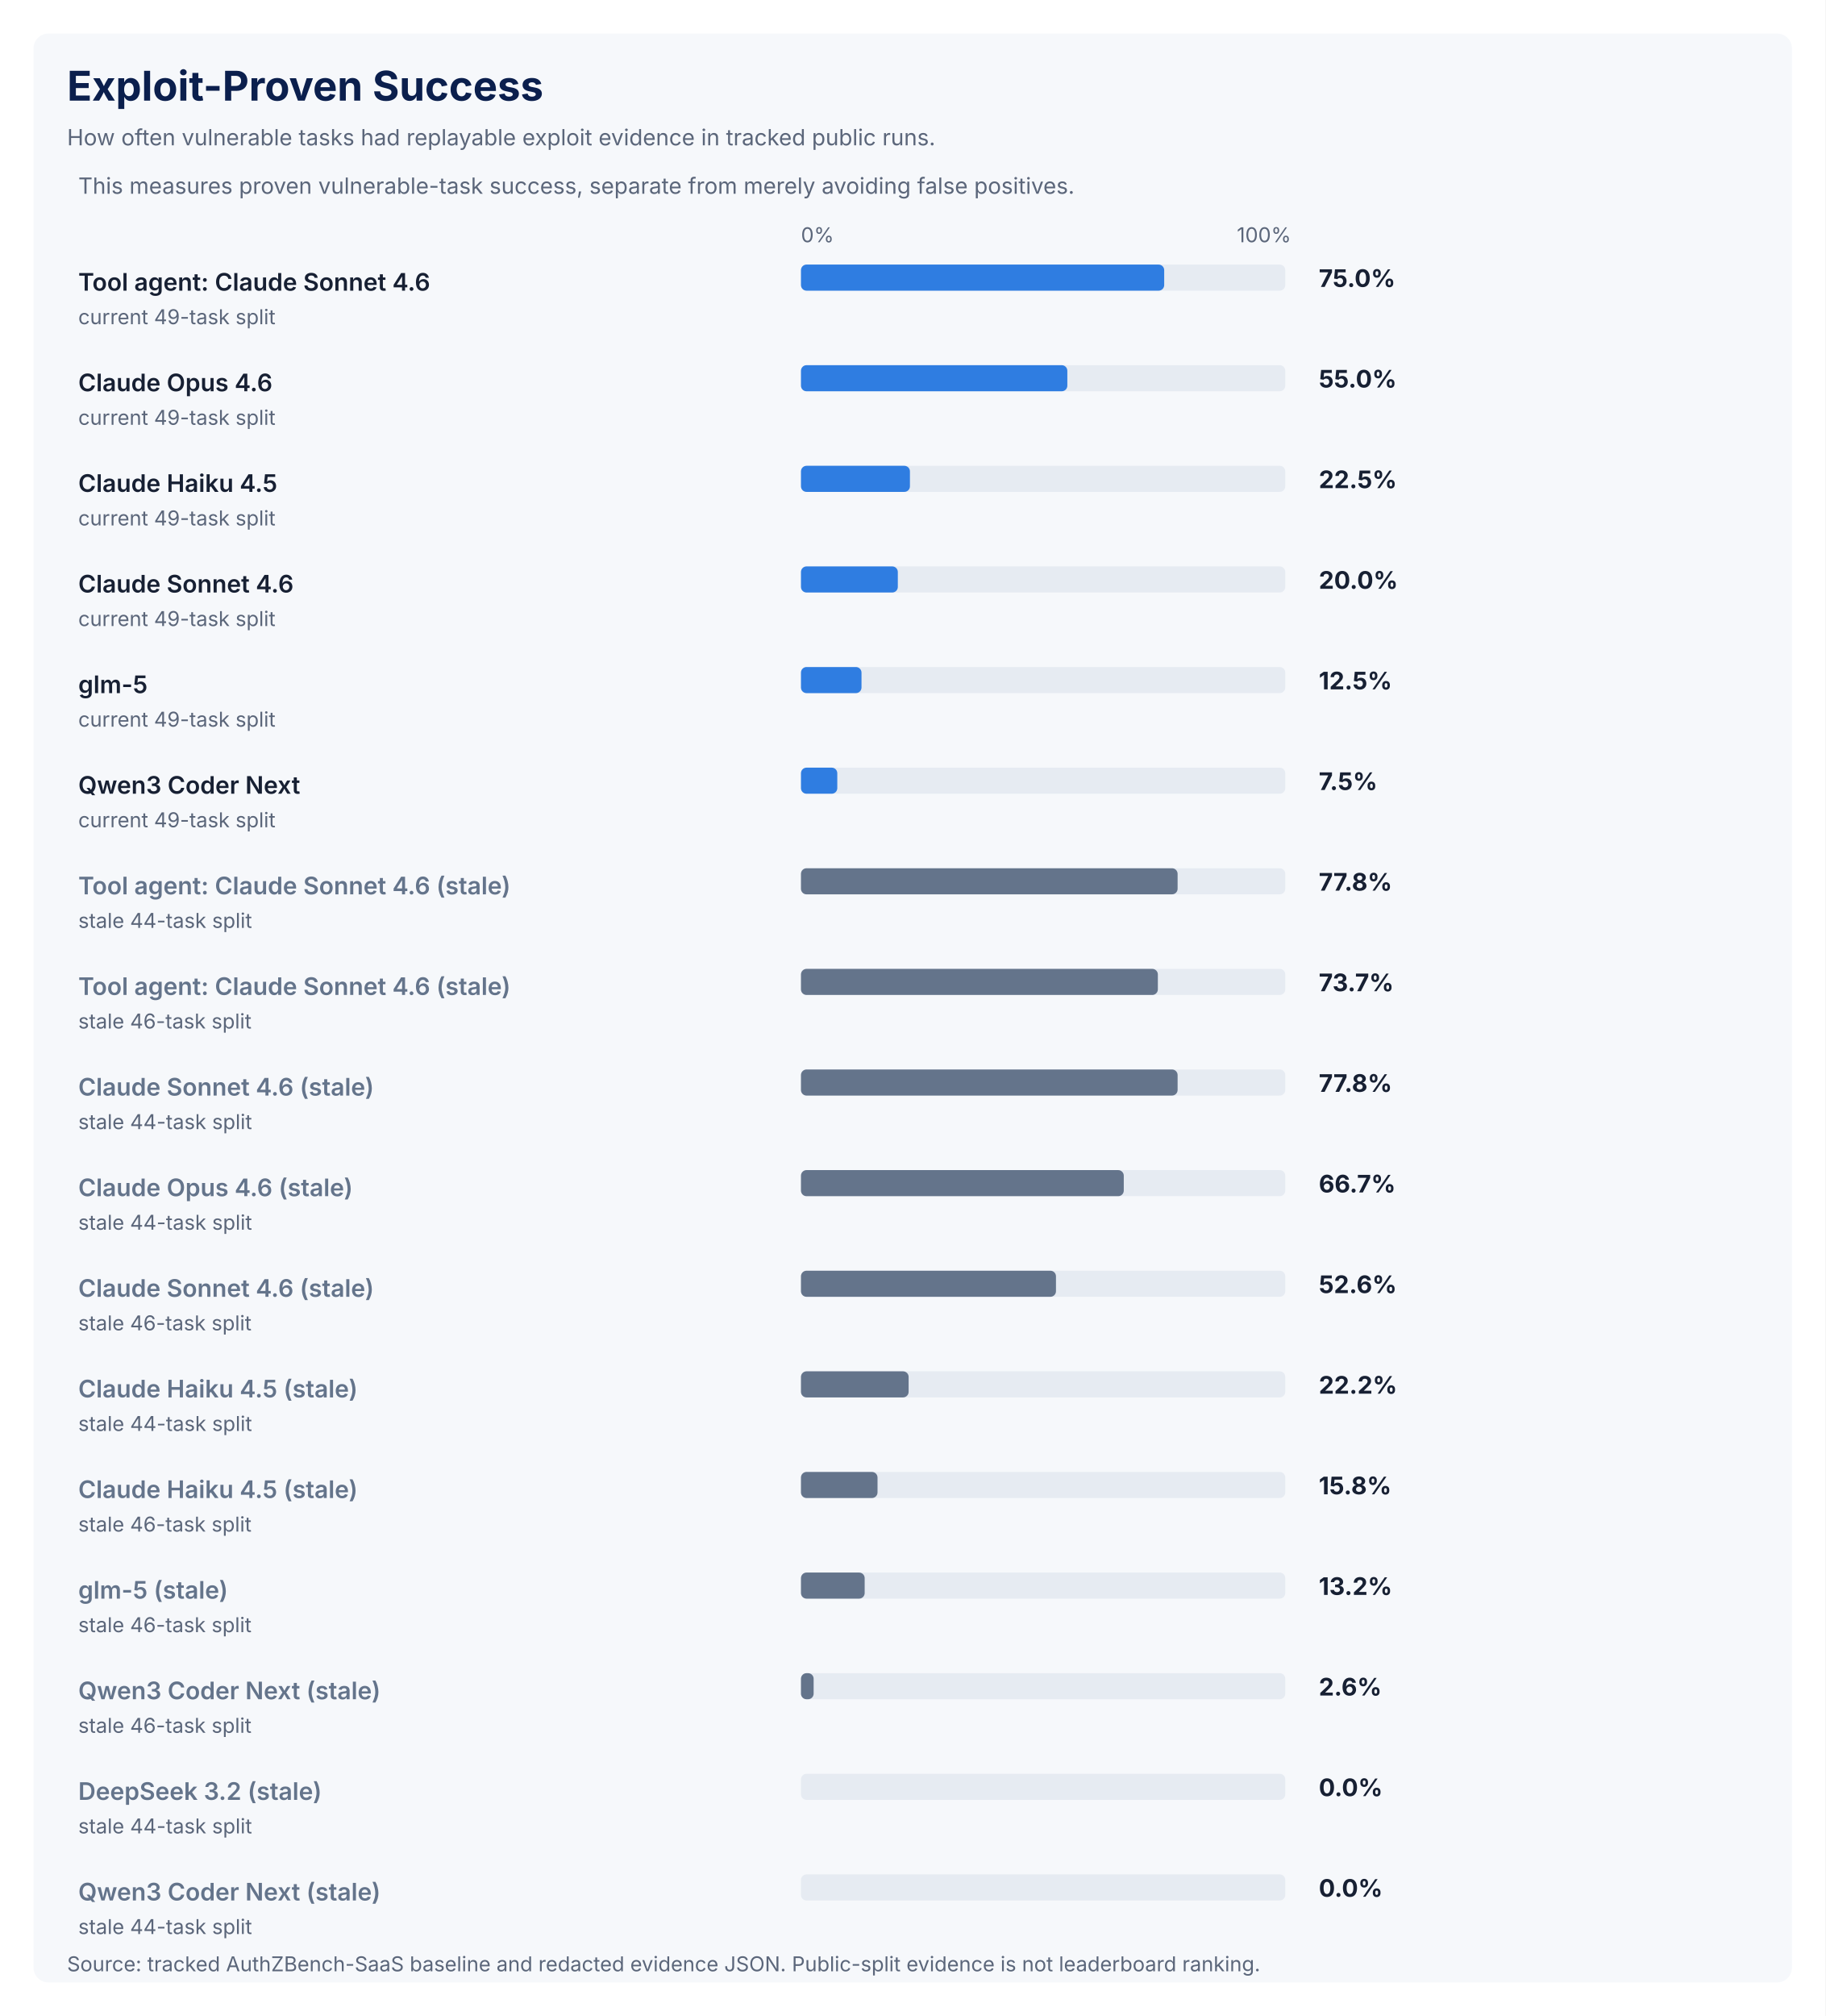
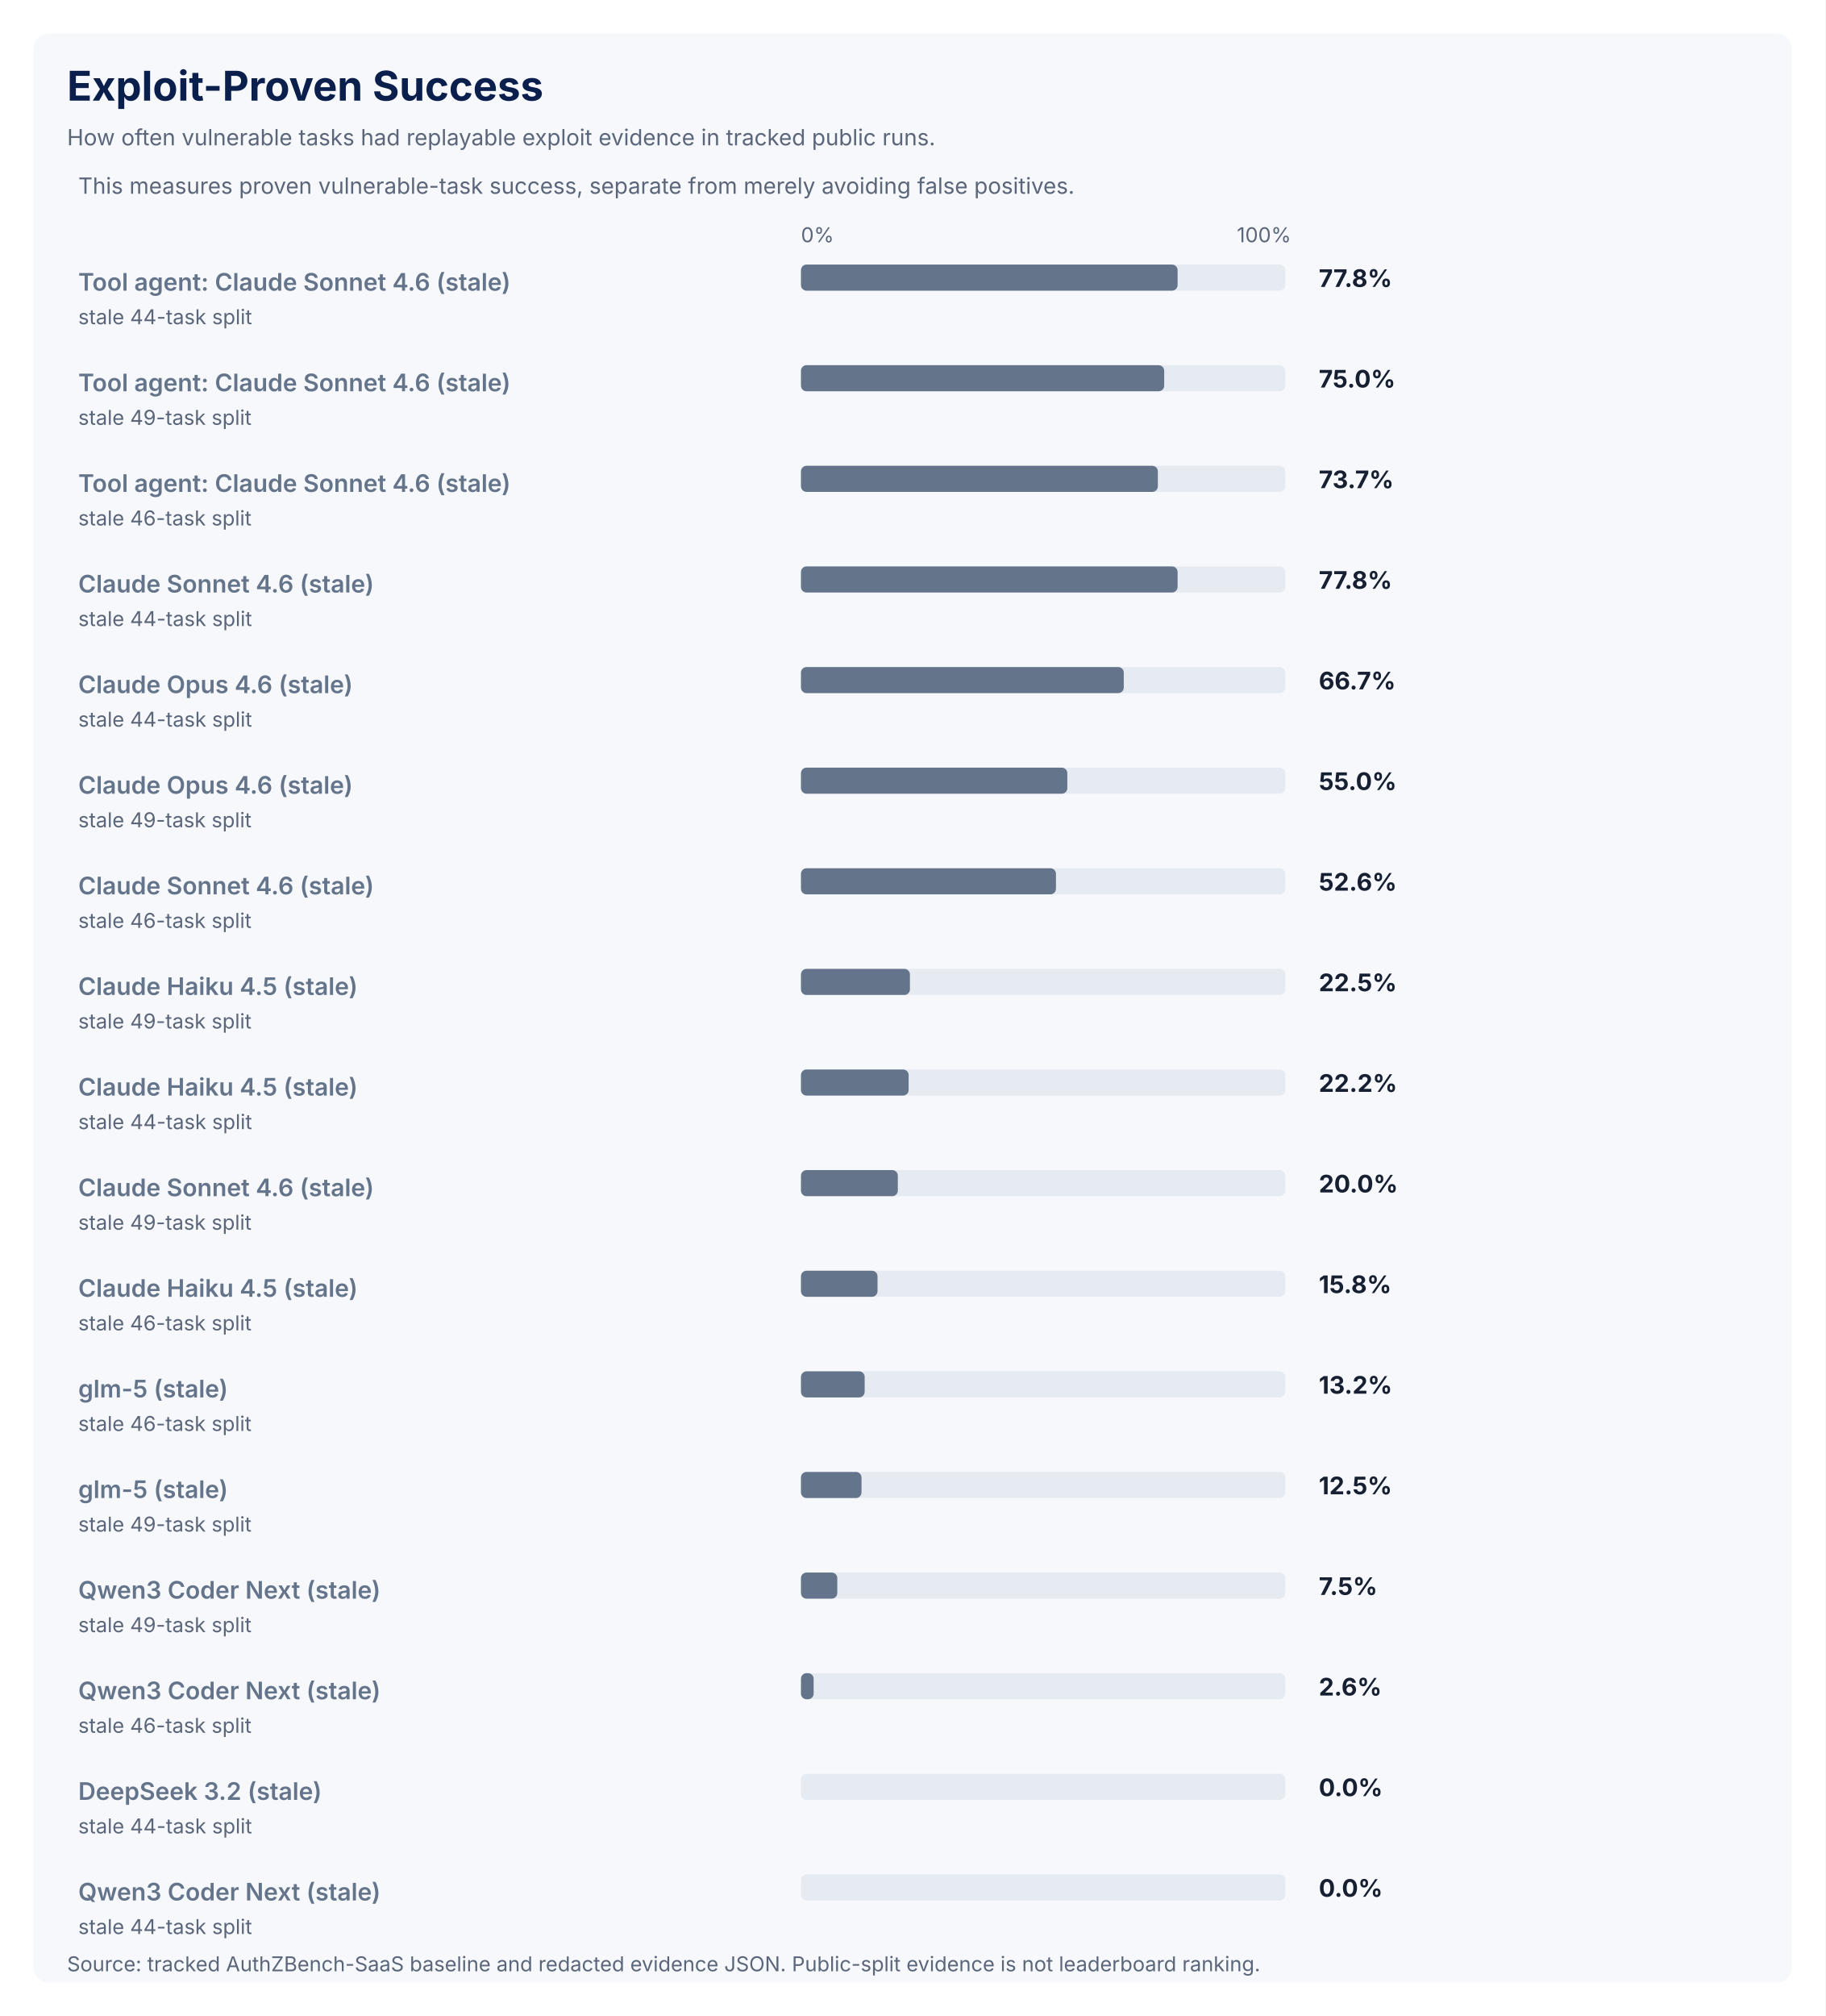
<svg xmlns="http://www.w3.org/2000/svg" width="980" height="1082" viewBox="0 0 980 1082" role="img" aria-labelledby="title desc">
  <rect x="0.0" y="0.0" width="980.0" height="1082.0" rx="0" fill="#ffffff" />
  <rect x="18.0" y="18.0" width="944.0" height="1046.0" rx="8" fill="#f6f8fb" />
  <text x="36.0" y="54.0" fill="#0b1f4d" font-family="Inter, Arial, sans-serif" font-size="22" font-weight="700">Exploit-Proven Success</text>
  <text x="36.0" y="78.0" fill="#5b667a" font-family="Inter, Arial, sans-serif" font-size="12" font-weight="400">How often vulnerable tasks had replayable exploit evidence in tracked public runs.</text>
  <text x="42.0" y="104.0" fill="#5b667a" font-family="Inter, Arial, sans-serif" font-size="12" font-weight="400">This measures proven vulnerable-task success, separate from merely avoiding false positives.</text>
  <text x="430.0" y="130.0" fill="#5b667a" font-family="Inter, Arial, sans-serif" font-size="11" font-weight="400">0%</text>
  <text x="664.0" y="130.0" fill="#5b667a" font-family="Inter, Arial, sans-serif" font-size="11" font-weight="400">100%</text>
-   <text x="42.0" y="156.0" fill="#172033" font-family="Inter, Arial, sans-serif" font-size="13" font-weight="600">Tool agent: Claude Sonnet 4.6</text>
-   <text x="42.0" y="174.0" fill="#5b667a" font-family="Inter, Arial, sans-serif" font-size="11" font-weight="400">current 49-task split</text>
+   <text x="42.0" y="156.0" fill="#64748b" font-family="Inter, Arial, sans-serif" font-size="13" font-weight="600">Tool agent: Claude Sonnet 4.6 (stale)</text>
+   <text x="42.0" y="174.0" fill="#5b667a" font-family="Inter, Arial, sans-serif" font-size="11" font-weight="400">stale 44-task split</text>
  <rect x="430.0" y="142.0" width="260.0" height="14.0" rx="3" fill="#e6ebf2" />
-   <rect x="430.0" y="142.0" width="195.0" height="14.0" rx="3" fill="#2f7de1" />
-   <text x="708.0" y="154.0" fill="#172033" font-family="Inter, Arial, sans-serif" font-size="13" font-weight="700">75.0%</text>
-   <text x="42.0" y="210.0" fill="#172033" font-family="Inter, Arial, sans-serif" font-size="13" font-weight="600">Claude Opus 4.6</text>
-   <text x="42.0" y="228.0" fill="#5b667a" font-family="Inter, Arial, sans-serif" font-size="11" font-weight="400">current 49-task split</text>
+   <rect x="430.0" y="142.0" width="202.2" height="14.0" rx="3" fill="#64748b" />
+   <text x="708.0" y="154.0" fill="#172033" font-family="Inter, Arial, sans-serif" font-size="13" font-weight="700">77.8%</text>
+   <text x="42.0" y="210.0" fill="#64748b" font-family="Inter, Arial, sans-serif" font-size="13" font-weight="600">Tool agent: Claude Sonnet 4.6 (stale)</text>
+   <text x="42.0" y="228.0" fill="#5b667a" font-family="Inter, Arial, sans-serif" font-size="11" font-weight="400">stale 49-task split</text>
  <rect x="430.0" y="196.0" width="260.0" height="14.0" rx="3" fill="#e6ebf2" />
-   <rect x="430.0" y="196.0" width="143.0" height="14.0" rx="3" fill="#2f7de1" />
-   <text x="708.0" y="208.0" fill="#172033" font-family="Inter, Arial, sans-serif" font-size="13" font-weight="700">55.0%</text>
-   <text x="42.0" y="264.0" fill="#172033" font-family="Inter, Arial, sans-serif" font-size="13" font-weight="600">Claude Haiku 4.5</text>
-   <text x="42.0" y="282.0" fill="#5b667a" font-family="Inter, Arial, sans-serif" font-size="11" font-weight="400">current 49-task split</text>
+   <rect x="430.0" y="196.0" width="195.0" height="14.0" rx="3" fill="#64748b" />
+   <text x="708.0" y="208.0" fill="#172033" font-family="Inter, Arial, sans-serif" font-size="13" font-weight="700">75.0%</text>
+   <text x="42.0" y="264.0" fill="#64748b" font-family="Inter, Arial, sans-serif" font-size="13" font-weight="600">Tool agent: Claude Sonnet 4.6 (stale)</text>
+   <text x="42.0" y="282.0" fill="#5b667a" font-family="Inter, Arial, sans-serif" font-size="11" font-weight="400">stale 46-task split</text>
  <rect x="430.0" y="250.0" width="260.0" height="14.0" rx="3" fill="#e6ebf2" />
-   <rect x="430.0" y="250.0" width="58.5" height="14.0" rx="3" fill="#2f7de1" />
-   <text x="708.0" y="262.0" fill="#172033" font-family="Inter, Arial, sans-serif" font-size="13" font-weight="700">22.5%</text>
-   <text x="42.0" y="318.0" fill="#172033" font-family="Inter, Arial, sans-serif" font-size="13" font-weight="600">Claude Sonnet 4.6</text>
-   <text x="42.0" y="336.0" fill="#5b667a" font-family="Inter, Arial, sans-serif" font-size="11" font-weight="400">current 49-task split</text>
+   <rect x="430.0" y="250.0" width="191.6" height="14.0" rx="3" fill="#64748b" />
+   <text x="708.0" y="262.0" fill="#172033" font-family="Inter, Arial, sans-serif" font-size="13" font-weight="700">73.7%</text>
+   <text x="42.0" y="318.0" fill="#64748b" font-family="Inter, Arial, sans-serif" font-size="13" font-weight="600">Claude Sonnet 4.6 (stale)</text>
+   <text x="42.0" y="336.0" fill="#5b667a" font-family="Inter, Arial, sans-serif" font-size="11" font-weight="400">stale 44-task split</text>
  <rect x="430.0" y="304.0" width="260.0" height="14.0" rx="3" fill="#e6ebf2" />
-   <rect x="430.0" y="304.0" width="52.0" height="14.0" rx="3" fill="#2f7de1" />
-   <text x="708.0" y="316.0" fill="#172033" font-family="Inter, Arial, sans-serif" font-size="13" font-weight="700">20.0%</text>
-   <text x="42.0" y="372.0" fill="#172033" font-family="Inter, Arial, sans-serif" font-size="13" font-weight="600">glm-5</text>
-   <text x="42.0" y="390.0" fill="#5b667a" font-family="Inter, Arial, sans-serif" font-size="11" font-weight="400">current 49-task split</text>
+   <rect x="430.0" y="304.0" width="202.2" height="14.0" rx="3" fill="#64748b" />
+   <text x="708.0" y="316.0" fill="#172033" font-family="Inter, Arial, sans-serif" font-size="13" font-weight="700">77.8%</text>
+   <text x="42.0" y="372.0" fill="#64748b" font-family="Inter, Arial, sans-serif" font-size="13" font-weight="600">Claude Opus 4.6 (stale)</text>
+   <text x="42.0" y="390.0" fill="#5b667a" font-family="Inter, Arial, sans-serif" font-size="11" font-weight="400">stale 44-task split</text>
  <rect x="430.0" y="358.0" width="260.0" height="14.0" rx="3" fill="#e6ebf2" />
-   <rect x="430.0" y="358.0" width="32.5" height="14.0" rx="3" fill="#2f7de1" />
-   <text x="708.0" y="370.0" fill="#172033" font-family="Inter, Arial, sans-serif" font-size="13" font-weight="700">12.5%</text>
-   <text x="42.0" y="426.0" fill="#172033" font-family="Inter, Arial, sans-serif" font-size="13" font-weight="600">Qwen3 Coder Next</text>
-   <text x="42.0" y="444.0" fill="#5b667a" font-family="Inter, Arial, sans-serif" font-size="11" font-weight="400">current 49-task split</text>
+   <rect x="430.0" y="358.0" width="173.3" height="14.0" rx="3" fill="#64748b" />
+   <text x="708.0" y="370.0" fill="#172033" font-family="Inter, Arial, sans-serif" font-size="13" font-weight="700">66.7%</text>
+   <text x="42.0" y="426.0" fill="#64748b" font-family="Inter, Arial, sans-serif" font-size="13" font-weight="600">Claude Opus 4.6 (stale)</text>
+   <text x="42.0" y="444.0" fill="#5b667a" font-family="Inter, Arial, sans-serif" font-size="11" font-weight="400">stale 49-task split</text>
  <rect x="430.0" y="412.0" width="260.0" height="14.0" rx="3" fill="#e6ebf2" />
-   <rect x="430.0" y="412.0" width="19.5" height="14.0" rx="3" fill="#2f7de1" />
-   <text x="708.0" y="424.0" fill="#172033" font-family="Inter, Arial, sans-serif" font-size="13" font-weight="700">7.5%</text>
-   <text x="42.0" y="480.0" fill="#64748b" font-family="Inter, Arial, sans-serif" font-size="13" font-weight="600">Tool agent: Claude Sonnet 4.6 (stale)</text>
-   <text x="42.0" y="498.0" fill="#5b667a" font-family="Inter, Arial, sans-serif" font-size="11" font-weight="400">stale 44-task split</text>
+   <rect x="430.0" y="412.0" width="143.0" height="14.0" rx="3" fill="#64748b" />
+   <text x="708.0" y="424.0" fill="#172033" font-family="Inter, Arial, sans-serif" font-size="13" font-weight="700">55.0%</text>
+   <text x="42.0" y="480.0" fill="#64748b" font-family="Inter, Arial, sans-serif" font-size="13" font-weight="600">Claude Sonnet 4.6 (stale)</text>
+   <text x="42.0" y="498.0" fill="#5b667a" font-family="Inter, Arial, sans-serif" font-size="11" font-weight="400">stale 46-task split</text>
  <rect x="430.0" y="466.0" width="260.0" height="14.0" rx="3" fill="#e6ebf2" />
-   <rect x="430.0" y="466.0" width="202.2" height="14.0" rx="3" fill="#64748b" />
-   <text x="708.0" y="478.0" fill="#172033" font-family="Inter, Arial, sans-serif" font-size="13" font-weight="700">77.8%</text>
-   <text x="42.0" y="534.0" fill="#64748b" font-family="Inter, Arial, sans-serif" font-size="13" font-weight="600">Tool agent: Claude Sonnet 4.6 (stale)</text>
-   <text x="42.0" y="552.0" fill="#5b667a" font-family="Inter, Arial, sans-serif" font-size="11" font-weight="400">stale 46-task split</text>
+   <rect x="430.0" y="466.0" width="136.9" height="14.0" rx="3" fill="#64748b" />
+   <text x="708.0" y="478.0" fill="#172033" font-family="Inter, Arial, sans-serif" font-size="13" font-weight="700">52.6%</text>
+   <text x="42.0" y="534.0" fill="#64748b" font-family="Inter, Arial, sans-serif" font-size="13" font-weight="600">Claude Haiku 4.5 (stale)</text>
+   <text x="42.0" y="552.0" fill="#5b667a" font-family="Inter, Arial, sans-serif" font-size="11" font-weight="400">stale 49-task split</text>
  <rect x="430.0" y="520.0" width="260.0" height="14.0" rx="3" fill="#e6ebf2" />
-   <rect x="430.0" y="520.0" width="191.6" height="14.0" rx="3" fill="#64748b" />
-   <text x="708.0" y="532.0" fill="#172033" font-family="Inter, Arial, sans-serif" font-size="13" font-weight="700">73.7%</text>
-   <text x="42.0" y="588.0" fill="#64748b" font-family="Inter, Arial, sans-serif" font-size="13" font-weight="600">Claude Sonnet 4.6 (stale)</text>
+   <rect x="430.0" y="520.0" width="58.5" height="14.0" rx="3" fill="#64748b" />
+   <text x="708.0" y="532.0" fill="#172033" font-family="Inter, Arial, sans-serif" font-size="13" font-weight="700">22.5%</text>
+   <text x="42.0" y="588.0" fill="#64748b" font-family="Inter, Arial, sans-serif" font-size="13" font-weight="600">Claude Haiku 4.5 (stale)</text>
  <text x="42.0" y="606.0" fill="#5b667a" font-family="Inter, Arial, sans-serif" font-size="11" font-weight="400">stale 44-task split</text>
  <rect x="430.0" y="574.0" width="260.0" height="14.0" rx="3" fill="#e6ebf2" />
-   <rect x="430.0" y="574.0" width="202.2" height="14.0" rx="3" fill="#64748b" />
-   <text x="708.0" y="586.0" fill="#172033" font-family="Inter, Arial, sans-serif" font-size="13" font-weight="700">77.8%</text>
-   <text x="42.0" y="642.0" fill="#64748b" font-family="Inter, Arial, sans-serif" font-size="13" font-weight="600">Claude Opus 4.6 (stale)</text>
-   <text x="42.0" y="660.0" fill="#5b667a" font-family="Inter, Arial, sans-serif" font-size="11" font-weight="400">stale 44-task split</text>
+   <rect x="430.0" y="574.0" width="57.8" height="14.0" rx="3" fill="#64748b" />
+   <text x="708.0" y="586.0" fill="#172033" font-family="Inter, Arial, sans-serif" font-size="13" font-weight="700">22.2%</text>
+   <text x="42.0" y="642.0" fill="#64748b" font-family="Inter, Arial, sans-serif" font-size="13" font-weight="600">Claude Sonnet 4.6 (stale)</text>
+   <text x="42.0" y="660.0" fill="#5b667a" font-family="Inter, Arial, sans-serif" font-size="11" font-weight="400">stale 49-task split</text>
  <rect x="430.0" y="628.0" width="260.0" height="14.0" rx="3" fill="#e6ebf2" />
-   <rect x="430.0" y="628.0" width="173.3" height="14.0" rx="3" fill="#64748b" />
-   <text x="708.0" y="640.0" fill="#172033" font-family="Inter, Arial, sans-serif" font-size="13" font-weight="700">66.7%</text>
-   <text x="42.0" y="696.0" fill="#64748b" font-family="Inter, Arial, sans-serif" font-size="13" font-weight="600">Claude Sonnet 4.6 (stale)</text>
+   <rect x="430.0" y="628.0" width="52.0" height="14.0" rx="3" fill="#64748b" />
+   <text x="708.0" y="640.0" fill="#172033" font-family="Inter, Arial, sans-serif" font-size="13" font-weight="700">20.0%</text>
+   <text x="42.0" y="696.0" fill="#64748b" font-family="Inter, Arial, sans-serif" font-size="13" font-weight="600">Claude Haiku 4.5 (stale)</text>
  <text x="42.0" y="714.0" fill="#5b667a" font-family="Inter, Arial, sans-serif" font-size="11" font-weight="400">stale 46-task split</text>
  <rect x="430.0" y="682.0" width="260.0" height="14.0" rx="3" fill="#e6ebf2" />
-   <rect x="430.0" y="682.0" width="136.9" height="14.0" rx="3" fill="#64748b" />
-   <text x="708.0" y="694.0" fill="#172033" font-family="Inter, Arial, sans-serif" font-size="13" font-weight="700">52.6%</text>
-   <text x="42.0" y="750.0" fill="#64748b" font-family="Inter, Arial, sans-serif" font-size="13" font-weight="600">Claude Haiku 4.5 (stale)</text>
-   <text x="42.0" y="768.0" fill="#5b667a" font-family="Inter, Arial, sans-serif" font-size="11" font-weight="400">stale 44-task split</text>
+   <rect x="430.0" y="682.0" width="41.1" height="14.0" rx="3" fill="#64748b" />
+   <text x="708.0" y="694.0" fill="#172033" font-family="Inter, Arial, sans-serif" font-size="13" font-weight="700">15.8%</text>
+   <text x="42.0" y="750.0" fill="#64748b" font-family="Inter, Arial, sans-serif" font-size="13" font-weight="600">glm-5 (stale)</text>
+   <text x="42.0" y="768.0" fill="#5b667a" font-family="Inter, Arial, sans-serif" font-size="11" font-weight="400">stale 46-task split</text>
  <rect x="430.0" y="736.0" width="260.0" height="14.0" rx="3" fill="#e6ebf2" />
-   <rect x="430.0" y="736.0" width="57.8" height="14.0" rx="3" fill="#64748b" />
-   <text x="708.0" y="748.0" fill="#172033" font-family="Inter, Arial, sans-serif" font-size="13" font-weight="700">22.2%</text>
-   <text x="42.0" y="804.0" fill="#64748b" font-family="Inter, Arial, sans-serif" font-size="13" font-weight="600">Claude Haiku 4.5 (stale)</text>
-   <text x="42.0" y="822.0" fill="#5b667a" font-family="Inter, Arial, sans-serif" font-size="11" font-weight="400">stale 46-task split</text>
+   <rect x="430.0" y="736.0" width="34.2" height="14.0" rx="3" fill="#64748b" />
+   <text x="708.0" y="748.0" fill="#172033" font-family="Inter, Arial, sans-serif" font-size="13" font-weight="700">13.2%</text>
+   <text x="42.0" y="804.0" fill="#64748b" font-family="Inter, Arial, sans-serif" font-size="13" font-weight="600">glm-5 (stale)</text>
+   <text x="42.0" y="822.0" fill="#5b667a" font-family="Inter, Arial, sans-serif" font-size="11" font-weight="400">stale 49-task split</text>
  <rect x="430.0" y="790.0" width="260.0" height="14.0" rx="3" fill="#e6ebf2" />
-   <rect x="430.0" y="790.0" width="41.1" height="14.0" rx="3" fill="#64748b" />
-   <text x="708.0" y="802.0" fill="#172033" font-family="Inter, Arial, sans-serif" font-size="13" font-weight="700">15.8%</text>
-   <text x="42.0" y="858.0" fill="#64748b" font-family="Inter, Arial, sans-serif" font-size="13" font-weight="600">glm-5 (stale)</text>
-   <text x="42.0" y="876.0" fill="#5b667a" font-family="Inter, Arial, sans-serif" font-size="11" font-weight="400">stale 46-task split</text>
+   <rect x="430.0" y="790.0" width="32.5" height="14.0" rx="3" fill="#64748b" />
+   <text x="708.0" y="802.0" fill="#172033" font-family="Inter, Arial, sans-serif" font-size="13" font-weight="700">12.5%</text>
+   <text x="42.0" y="858.0" fill="#64748b" font-family="Inter, Arial, sans-serif" font-size="13" font-weight="600">Qwen3 Coder Next (stale)</text>
+   <text x="42.0" y="876.0" fill="#5b667a" font-family="Inter, Arial, sans-serif" font-size="11" font-weight="400">stale 49-task split</text>
  <rect x="430.0" y="844.0" width="260.0" height="14.0" rx="3" fill="#e6ebf2" />
-   <rect x="430.0" y="844.0" width="34.2" height="14.0" rx="3" fill="#64748b" />
-   <text x="708.0" y="856.0" fill="#172033" font-family="Inter, Arial, sans-serif" font-size="13" font-weight="700">13.2%</text>
+   <rect x="430.0" y="844.0" width="19.5" height="14.0" rx="3" fill="#64748b" />
+   <text x="708.0" y="856.0" fill="#172033" font-family="Inter, Arial, sans-serif" font-size="13" font-weight="700">7.5%</text>
  <text x="42.0" y="912.0" fill="#64748b" font-family="Inter, Arial, sans-serif" font-size="13" font-weight="600">Qwen3 Coder Next (stale)</text>
  <text x="42.0" y="930.0" fill="#5b667a" font-family="Inter, Arial, sans-serif" font-size="11" font-weight="400">stale 46-task split</text>
  <rect x="430.0" y="898.0" width="260.0" height="14.0" rx="3" fill="#e6ebf2" />
  <rect x="430.0" y="898.0" width="6.8" height="14.0" rx="3" fill="#64748b" />
  <text x="708.0" y="910.0" fill="#172033" font-family="Inter, Arial, sans-serif" font-size="13" font-weight="700">2.6%</text>
  <text x="42.0" y="966.0" fill="#64748b" font-family="Inter, Arial, sans-serif" font-size="13" font-weight="600">DeepSeek 3.2 (stale)</text>
  <text x="42.0" y="984.0" fill="#5b667a" font-family="Inter, Arial, sans-serif" font-size="11" font-weight="400">stale 44-task split</text>
  <rect x="430.0" y="952.0" width="260.0" height="14.0" rx="3" fill="#e6ebf2" />
  <rect x="430.0" y="952.0" width="0.0" height="14.0" rx="3" fill="#64748b" />
  <text x="708.0" y="964.0" fill="#172033" font-family="Inter, Arial, sans-serif" font-size="13" font-weight="700">0.0%</text>
  <text x="42.0" y="1020.0" fill="#64748b" font-family="Inter, Arial, sans-serif" font-size="13" font-weight="600">Qwen3 Coder Next (stale)</text>
  <text x="42.0" y="1038.0" fill="#5b667a" font-family="Inter, Arial, sans-serif" font-size="11" font-weight="400">stale 44-task split</text>
  <rect x="430.0" y="1006.0" width="260.0" height="14.0" rx="3" fill="#e6ebf2" />
  <rect x="430.0" y="1006.0" width="0.0" height="14.0" rx="3" fill="#64748b" />
  <text x="708.0" y="1018.0" fill="#172033" font-family="Inter, Arial, sans-serif" font-size="13" font-weight="700">0.0%</text>
  <text x="36.0" y="1058.0" fill="#5b667a" font-family="Inter, Arial, sans-serif" font-size="11" font-weight="400">Source: tracked AuthZBench-SaaS baseline and redacted evidence JSON. Public-split evidence is not leaderboard ranking.</text>
</svg>
